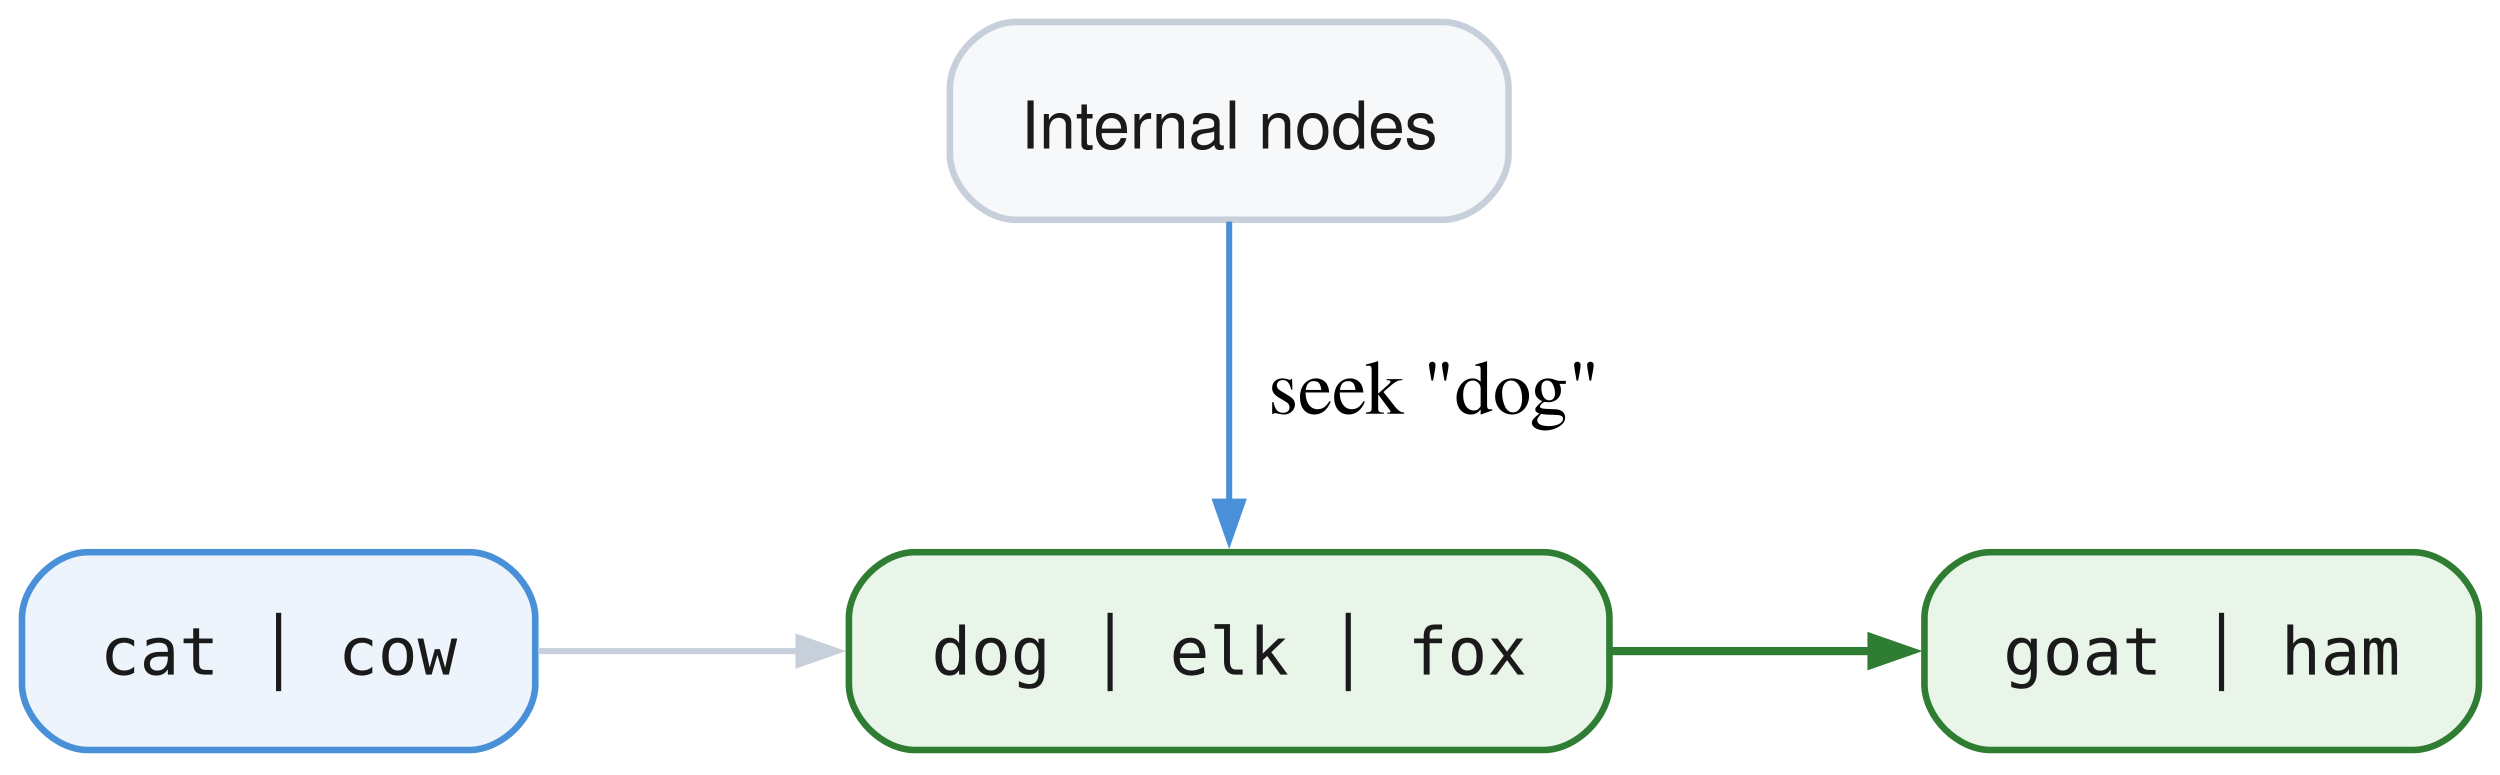
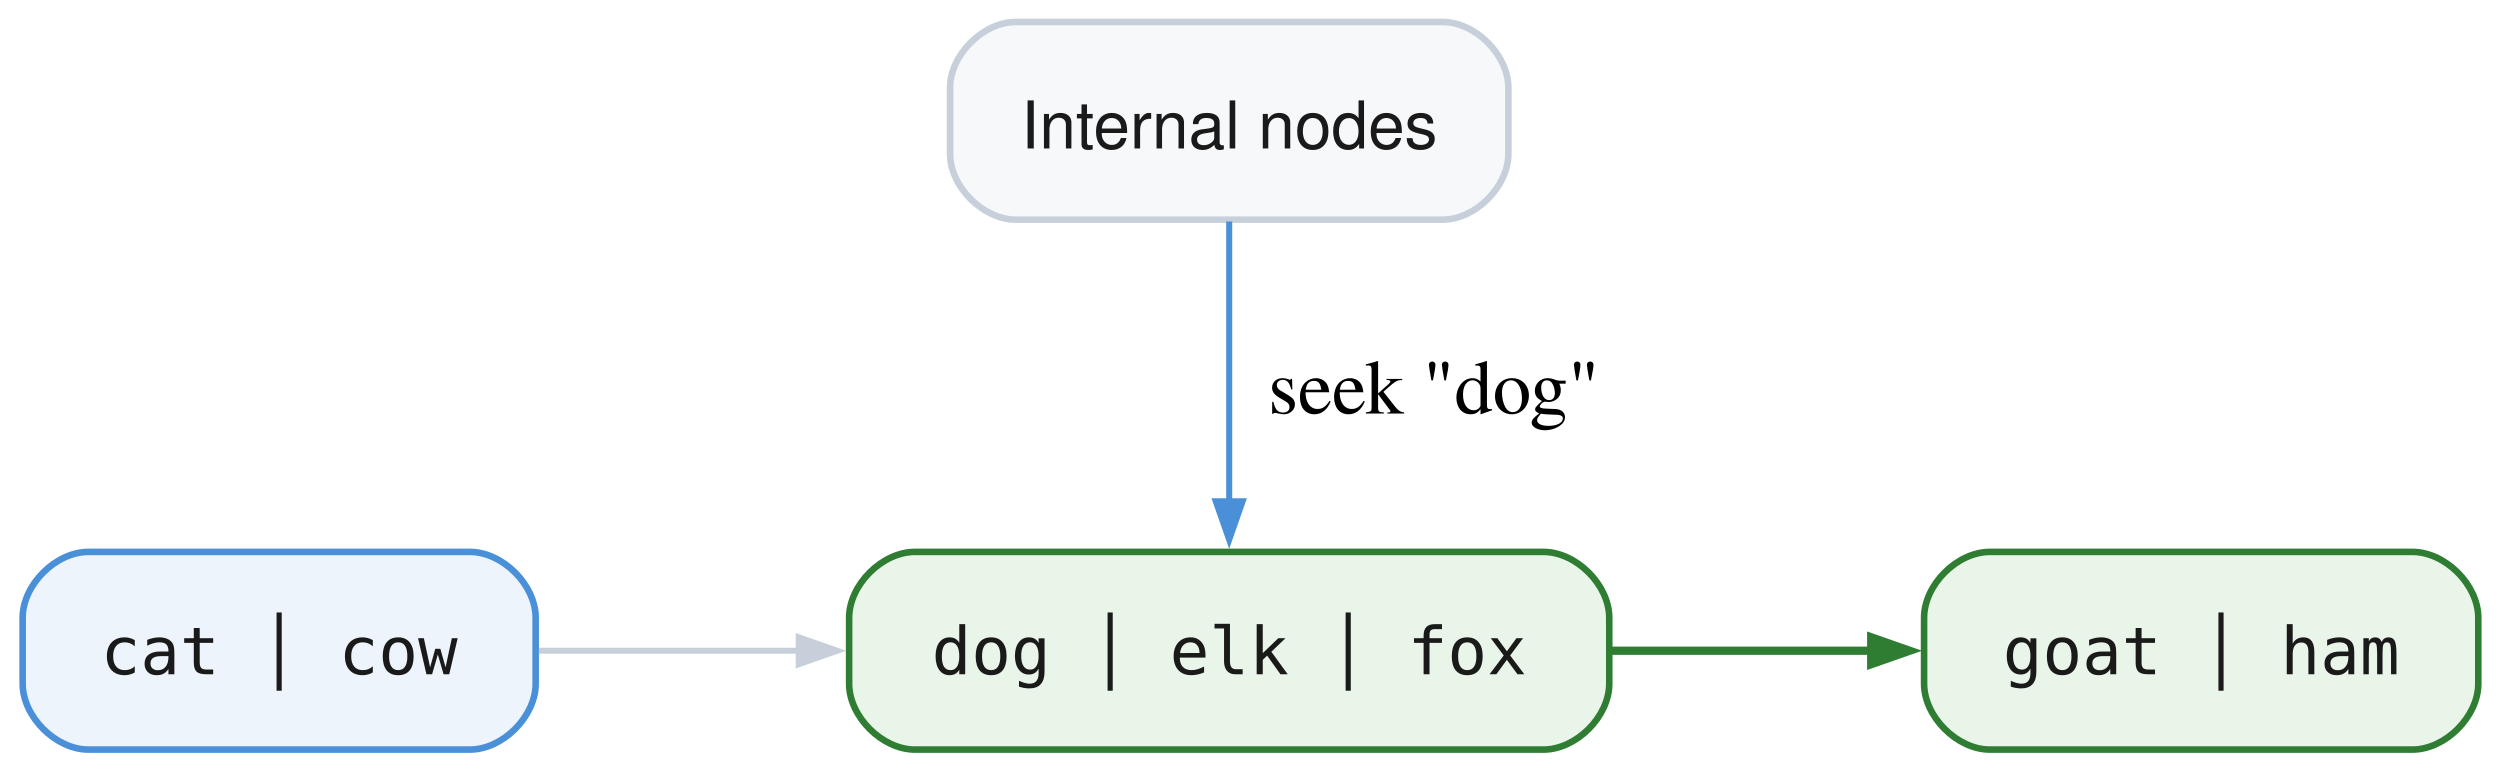
- <svg xmlns="http://www.w3.org/2000/svg" viewBox="0.00 0.00 455.00 141.00">
+ <svg xmlns="http://www.w3.org/2000/svg" width="607" height="188" viewBox="0.00 0.00 455.00 141.00">
  <g id="graph0" class="graph" transform="scale(1 1) rotate(0) translate(4 136.5)">
    <g id="node1" class="node">
      <path fill="#f6f8fa" stroke="#c7d0da" stroke-width="1.2" d="M258.55,-132.5C258.55,-132.5 180.88,-132.5 180.88,-132.5 174.88,-132.5 168.88,-126.5 168.88,-120.5 168.88,-120.5 168.88,-108.5 168.88,-108.5 168.88,-102.5 174.88,-96.5 180.88,-96.5 180.88,-96.5 258.55,-96.5 258.55,-96.5 264.55,-96.5 270.55,-102.5 270.55,-108.5 270.55,-108.5 270.55,-120.5 270.55,-120.5 270.55,-126.5 264.55,-132.5 258.55,-132.5" />
      <text xml:space="preserve" text-anchor="middle" x="219.71" y="-109.47" font-family="Helvetica,Arial,sans-serif" font-size="12.00" fill="#1a1a1a">Internal nodes</text>
    </g>
    <g id="node3" class="node">
      <path fill="#eaf5ea" stroke="#2f7d32" stroke-width="1.2" d="M276.92,-36C276.92,-36 162.5,-36 162.5,-36 156.5,-36 150.5,-30 150.5,-24 150.5,-24 150.5,-12 150.5,-12 150.5,-6 156.5,0 162.5,0 162.5,0 276.92,0 276.92,0 282.92,0 288.92,-6 288.92,-12 288.92,-12 288.92,-24 288.92,-24 288.92,-30 282.92,-36 276.92,-36" />
      <text xml:space="preserve" text-anchor="middle" x="219.71" y="-13.72" font-family="Menlo,Consolas,monospace" font-size="12.00" fill="#1a1a1a">dog │ elk │ fox</text>
    </g>
    <g id="edge1" class="edge">
      <path fill="none" stroke="#4a90d9" stroke-width="1.1" d="M219.71,-96.17C219.71,-81.87 219.71,-61.37 219.71,-45.09" />
      <polygon fill="#4a90d9" stroke="#4a90d9" stroke-width="1.1" points="222.16,-45.21 219.71,-38.21 217.26,-45.21 222.16,-45.21" />
      <text xml:space="preserve" text-anchor="middle" x="253.46" y="-61.2" font-family="Times,serif" font-size="14.00">  seek "dog"</text>
    </g>
    <g id="node2" class="node">
      <path fill="#eef4fb" stroke="#4a90d9" stroke-width="1.2" d="M81.42,-36C81.42,-36 12,-36 12,-36 6,-36 0,-30 0,-24 0,-24 0,-12 0,-12 0,-6 6,0 12,0 12,0 81.42,0 81.42,0 87.42,0 93.42,-6 93.42,-12 93.42,-12 93.42,-24 93.42,-24 93.42,-30 87.42,-36 81.42,-36" />
      <text xml:space="preserve" text-anchor="middle" x="46.71" y="-13.72" font-family="Menlo,Consolas,monospace" font-size="12.00" fill="#1a1a1a">cat │ cow</text>
    </g>
    <g id="edge2" class="edge">
      <path fill="none" stroke="#c7d0da" stroke-width="1.1" d="M94.01,-18C109.9,-18 125.79,-18 141.68,-18" />
      <polygon fill="#c7d0da" stroke="#c7d0da" stroke-width="1.1" points="141.32,-20.45 148.32,-18 141.32,-15.55 141.32,-20.45" />
    </g>
    <g id="node4" class="node">
      <path fill="#eaf5ea" stroke="#2f7d32" stroke-width="1.2" d="M435.17,-36C435.17,-36 358.25,-36 358.25,-36 352.25,-36 346.25,-30 346.25,-24 346.25,-24 346.25,-12 346.25,-12 346.25,-6 352.25,0 358.25,0 358.25,0 435.17,0 435.17,0 441.17,0 447.17,-6 447.17,-12 447.17,-12 447.17,-24 447.17,-24 447.17,-30 441.17,-36 435.17,-36" />
      <text xml:space="preserve" text-anchor="middle" x="396.71" y="-13.72" font-family="Menlo,Consolas,monospace" font-size="12.00" fill="#1a1a1a">goat │ ham</text>
    </g>
    <g id="edge3" class="edge">
      <path fill="none" stroke="#2f7d32" stroke-width="1.5" d="M289.2,-18C305.14,-18 321.09,-18 337.03,-18" />
      <polygon fill="#2f7d32" stroke="#2f7d32" stroke-width="1.5" points="336.62,-20.45 343.62,-18 336.62,-15.55 336.62,-20.45" />
    </g>
  </g>
</svg>
